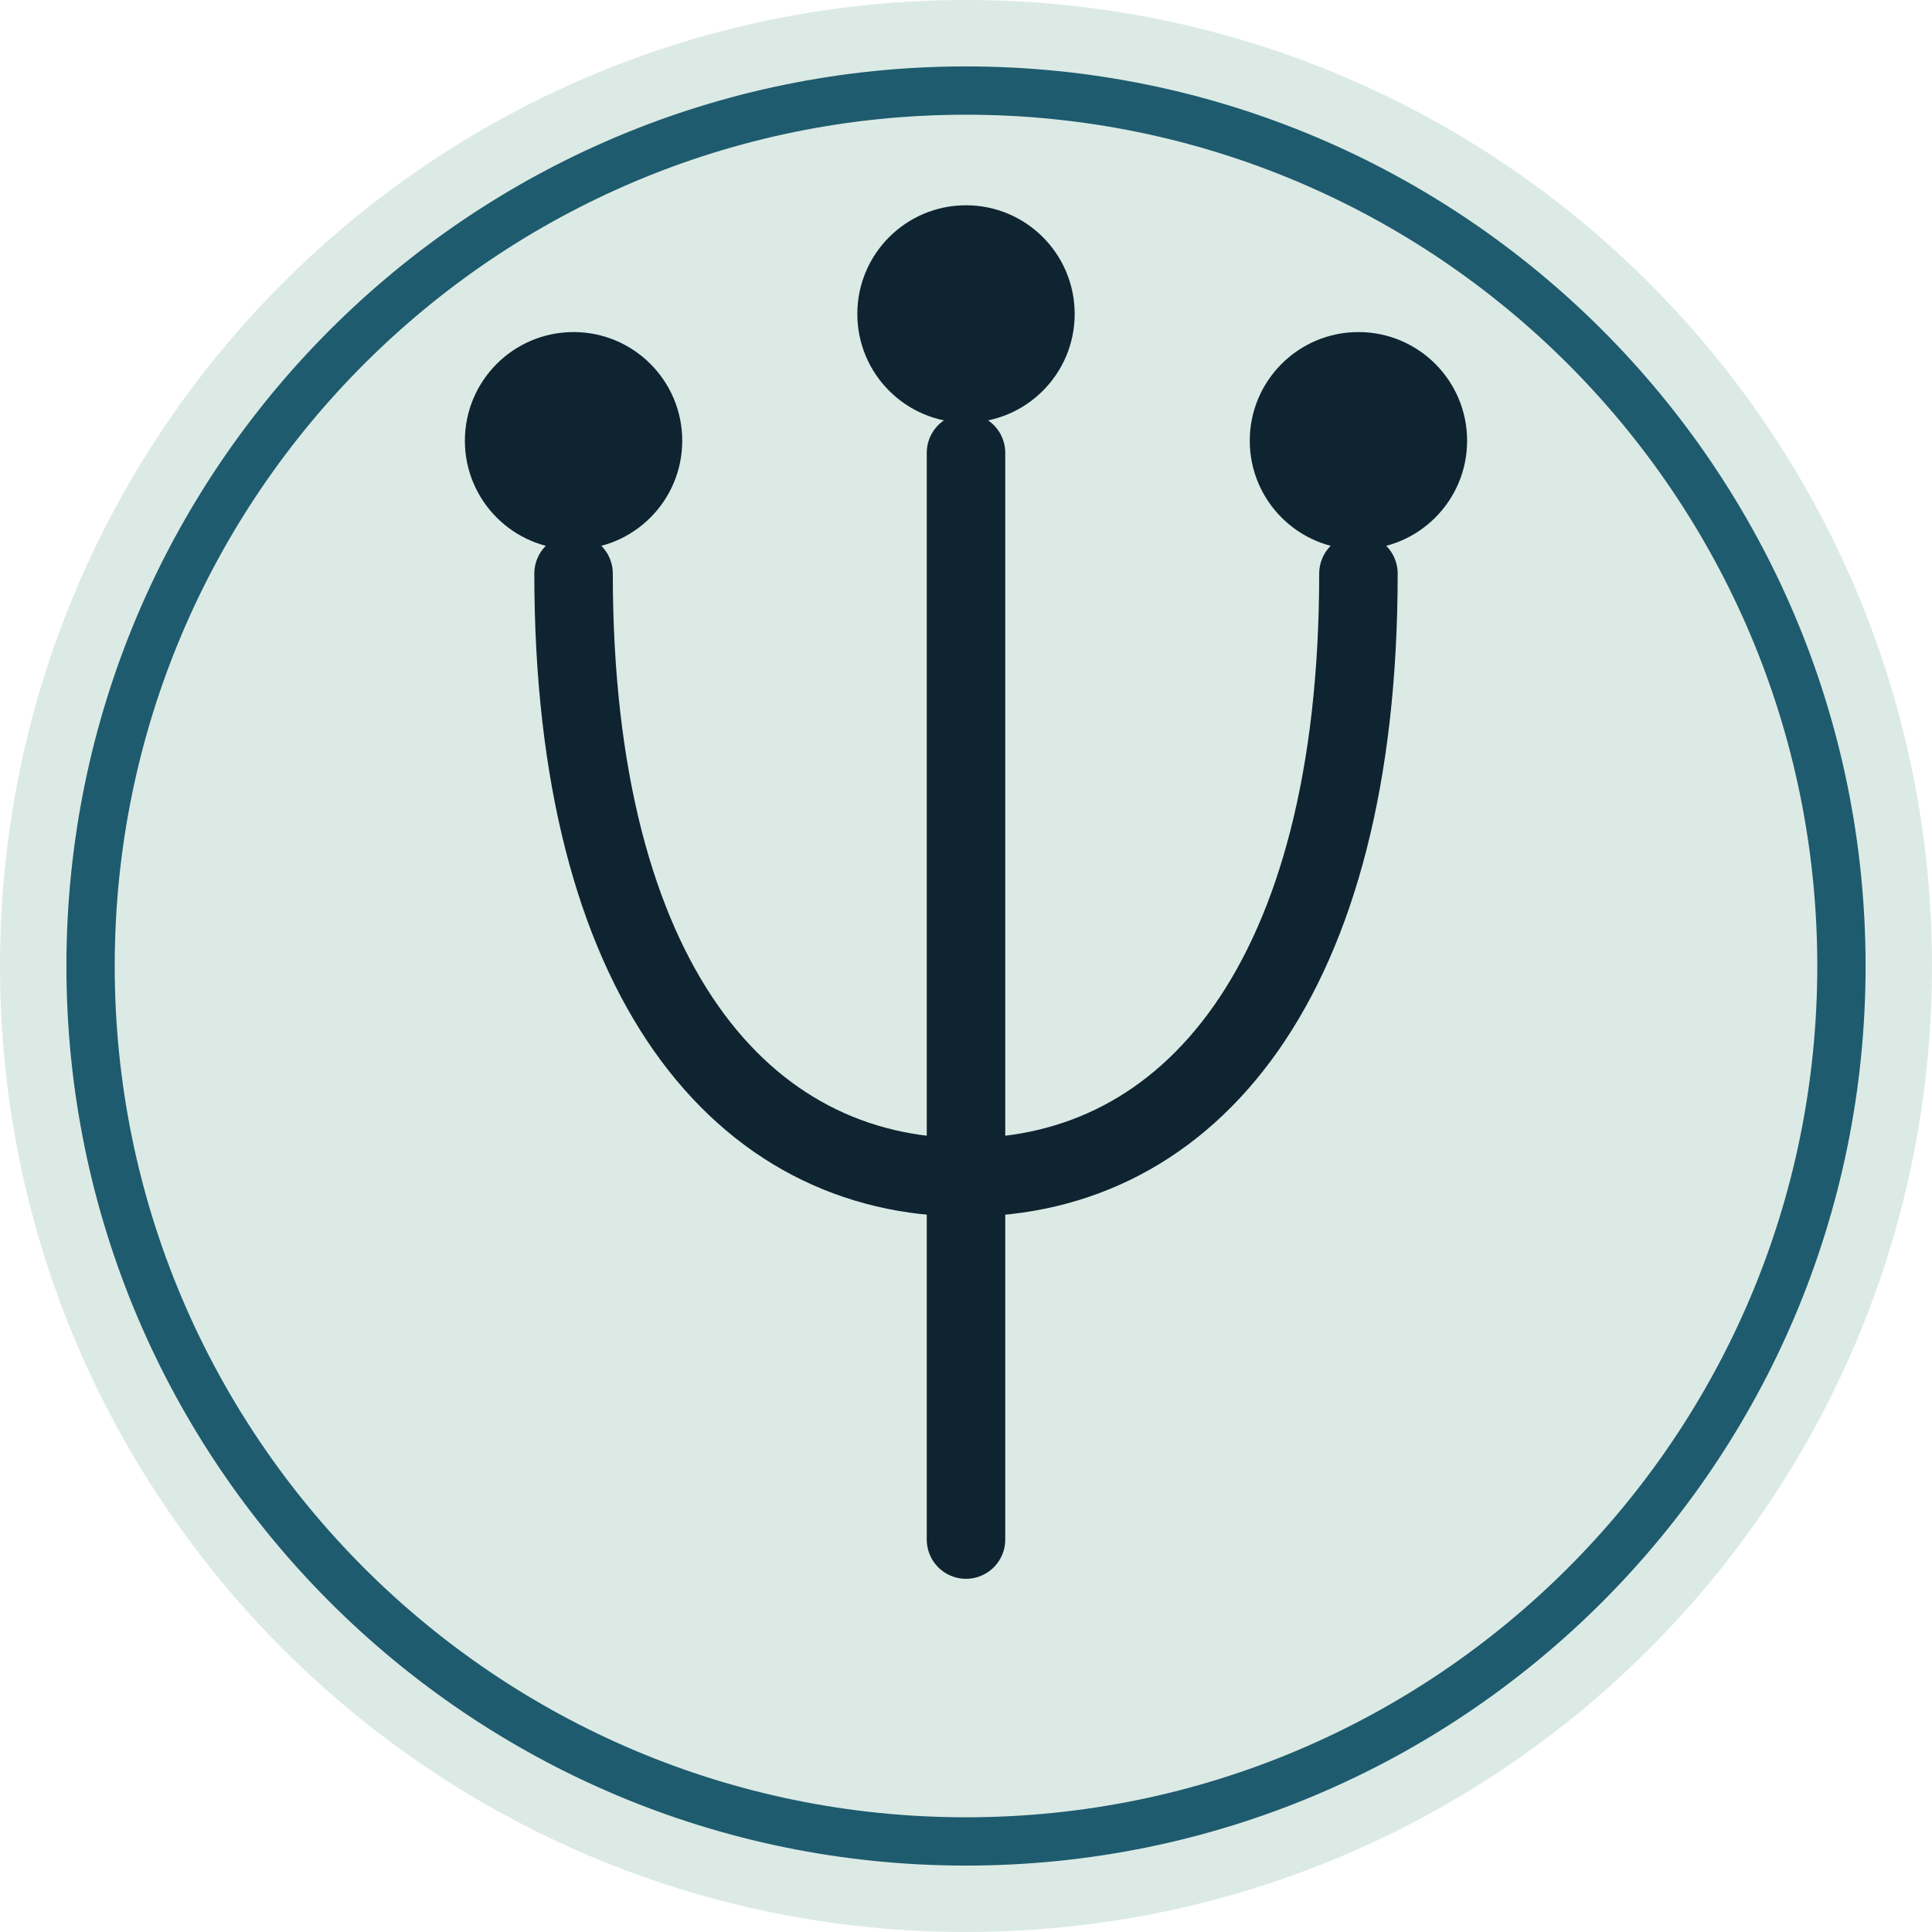
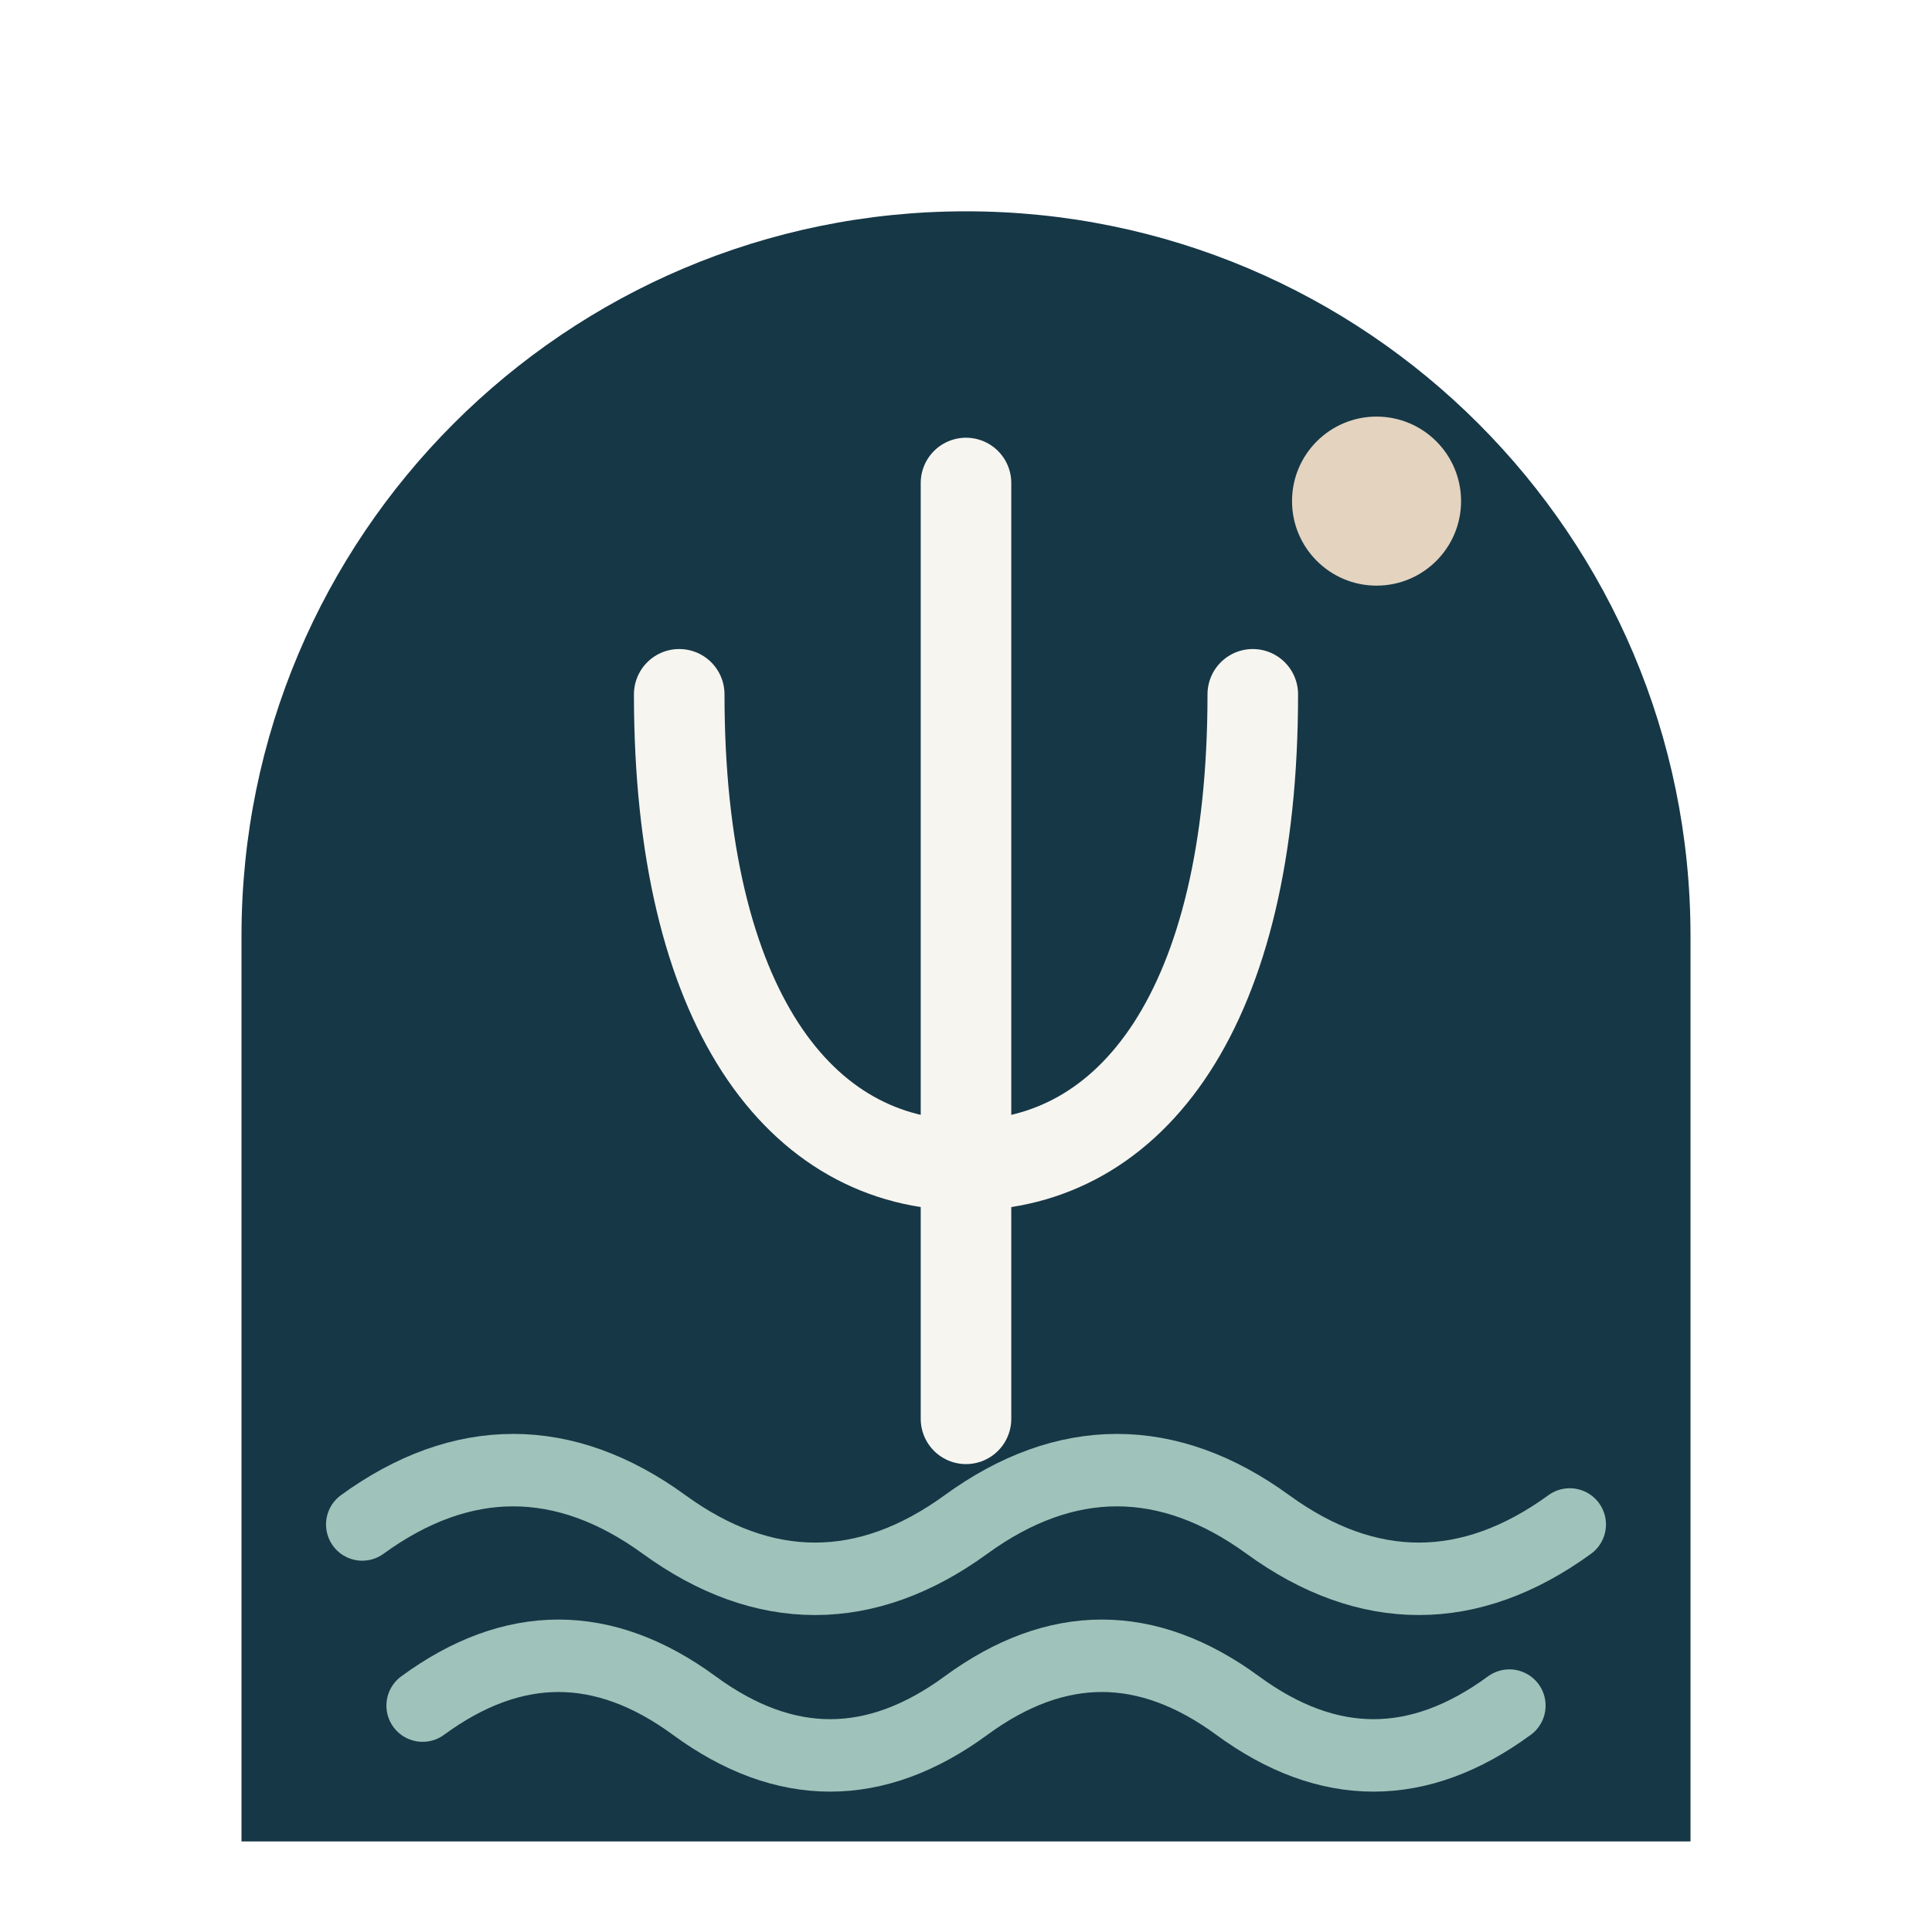
<svg xmlns="http://www.w3.org/2000/svg" viewBox="0 0 64 64">
-   <circle cx="32" cy="32" r="32" fill="#DCEAE5" />
-   <circle cx="32" cy="32" r="29" fill="none" stroke="#1E5B6E" stroke-width="1.6" />
-   <g fill="none" stroke="#0E2430" stroke-width="2.6" stroke-linecap="round" stroke-linejoin="round">
-     <path d="M19 19c0 13.5 5.6 20 13 20s13-6.5 13-20" />
-     <path d="M32 15v36" />
-   </g>
-   <g fill="#0E2430">
-     <circle cx="19" cy="14.6" r="3.6" />
-     <circle cx="45" cy="14.6" r="3.6" />
-     <circle cx="32" cy="10.4" r="3.6" />
+   <g transform="translate(32 33) scale(1) translate(-32 -32)">
+     <path d="M8 60V30a24 24 0 0 1 48 0v30z" fill="#163746" />
+     <g fill="none" stroke="#9FC2BA" stroke-width="2.4" stroke-linecap="round">
+       <path d="M12 49.5c3.3-2.4 6.7-2.4 10 0s6.7 2.4 10 0 6.7-2.4 10 0 6.7 2.4 10 0" />
+       <path d="M14 55.5c3-2.2 6-2.2 9 0s6 2.2 9 0 6-2.2 9 0 6 2.2 9 0" />
+     </g>
+     <g fill="none" stroke="#F7F5F0" stroke-width="3" stroke-linecap="round" stroke-linejoin="round">
+       <path d="M22.5 22c0 10.4 4 15.6 9.5 15.6s9.5-5.2 9.5-15.6" />
+       <path d="M32 15v31" />
+     </g>
+     <circle cx="45.6" cy="15.6" r="2.8" fill="#E3D3BF" />
  </g>
</svg>
